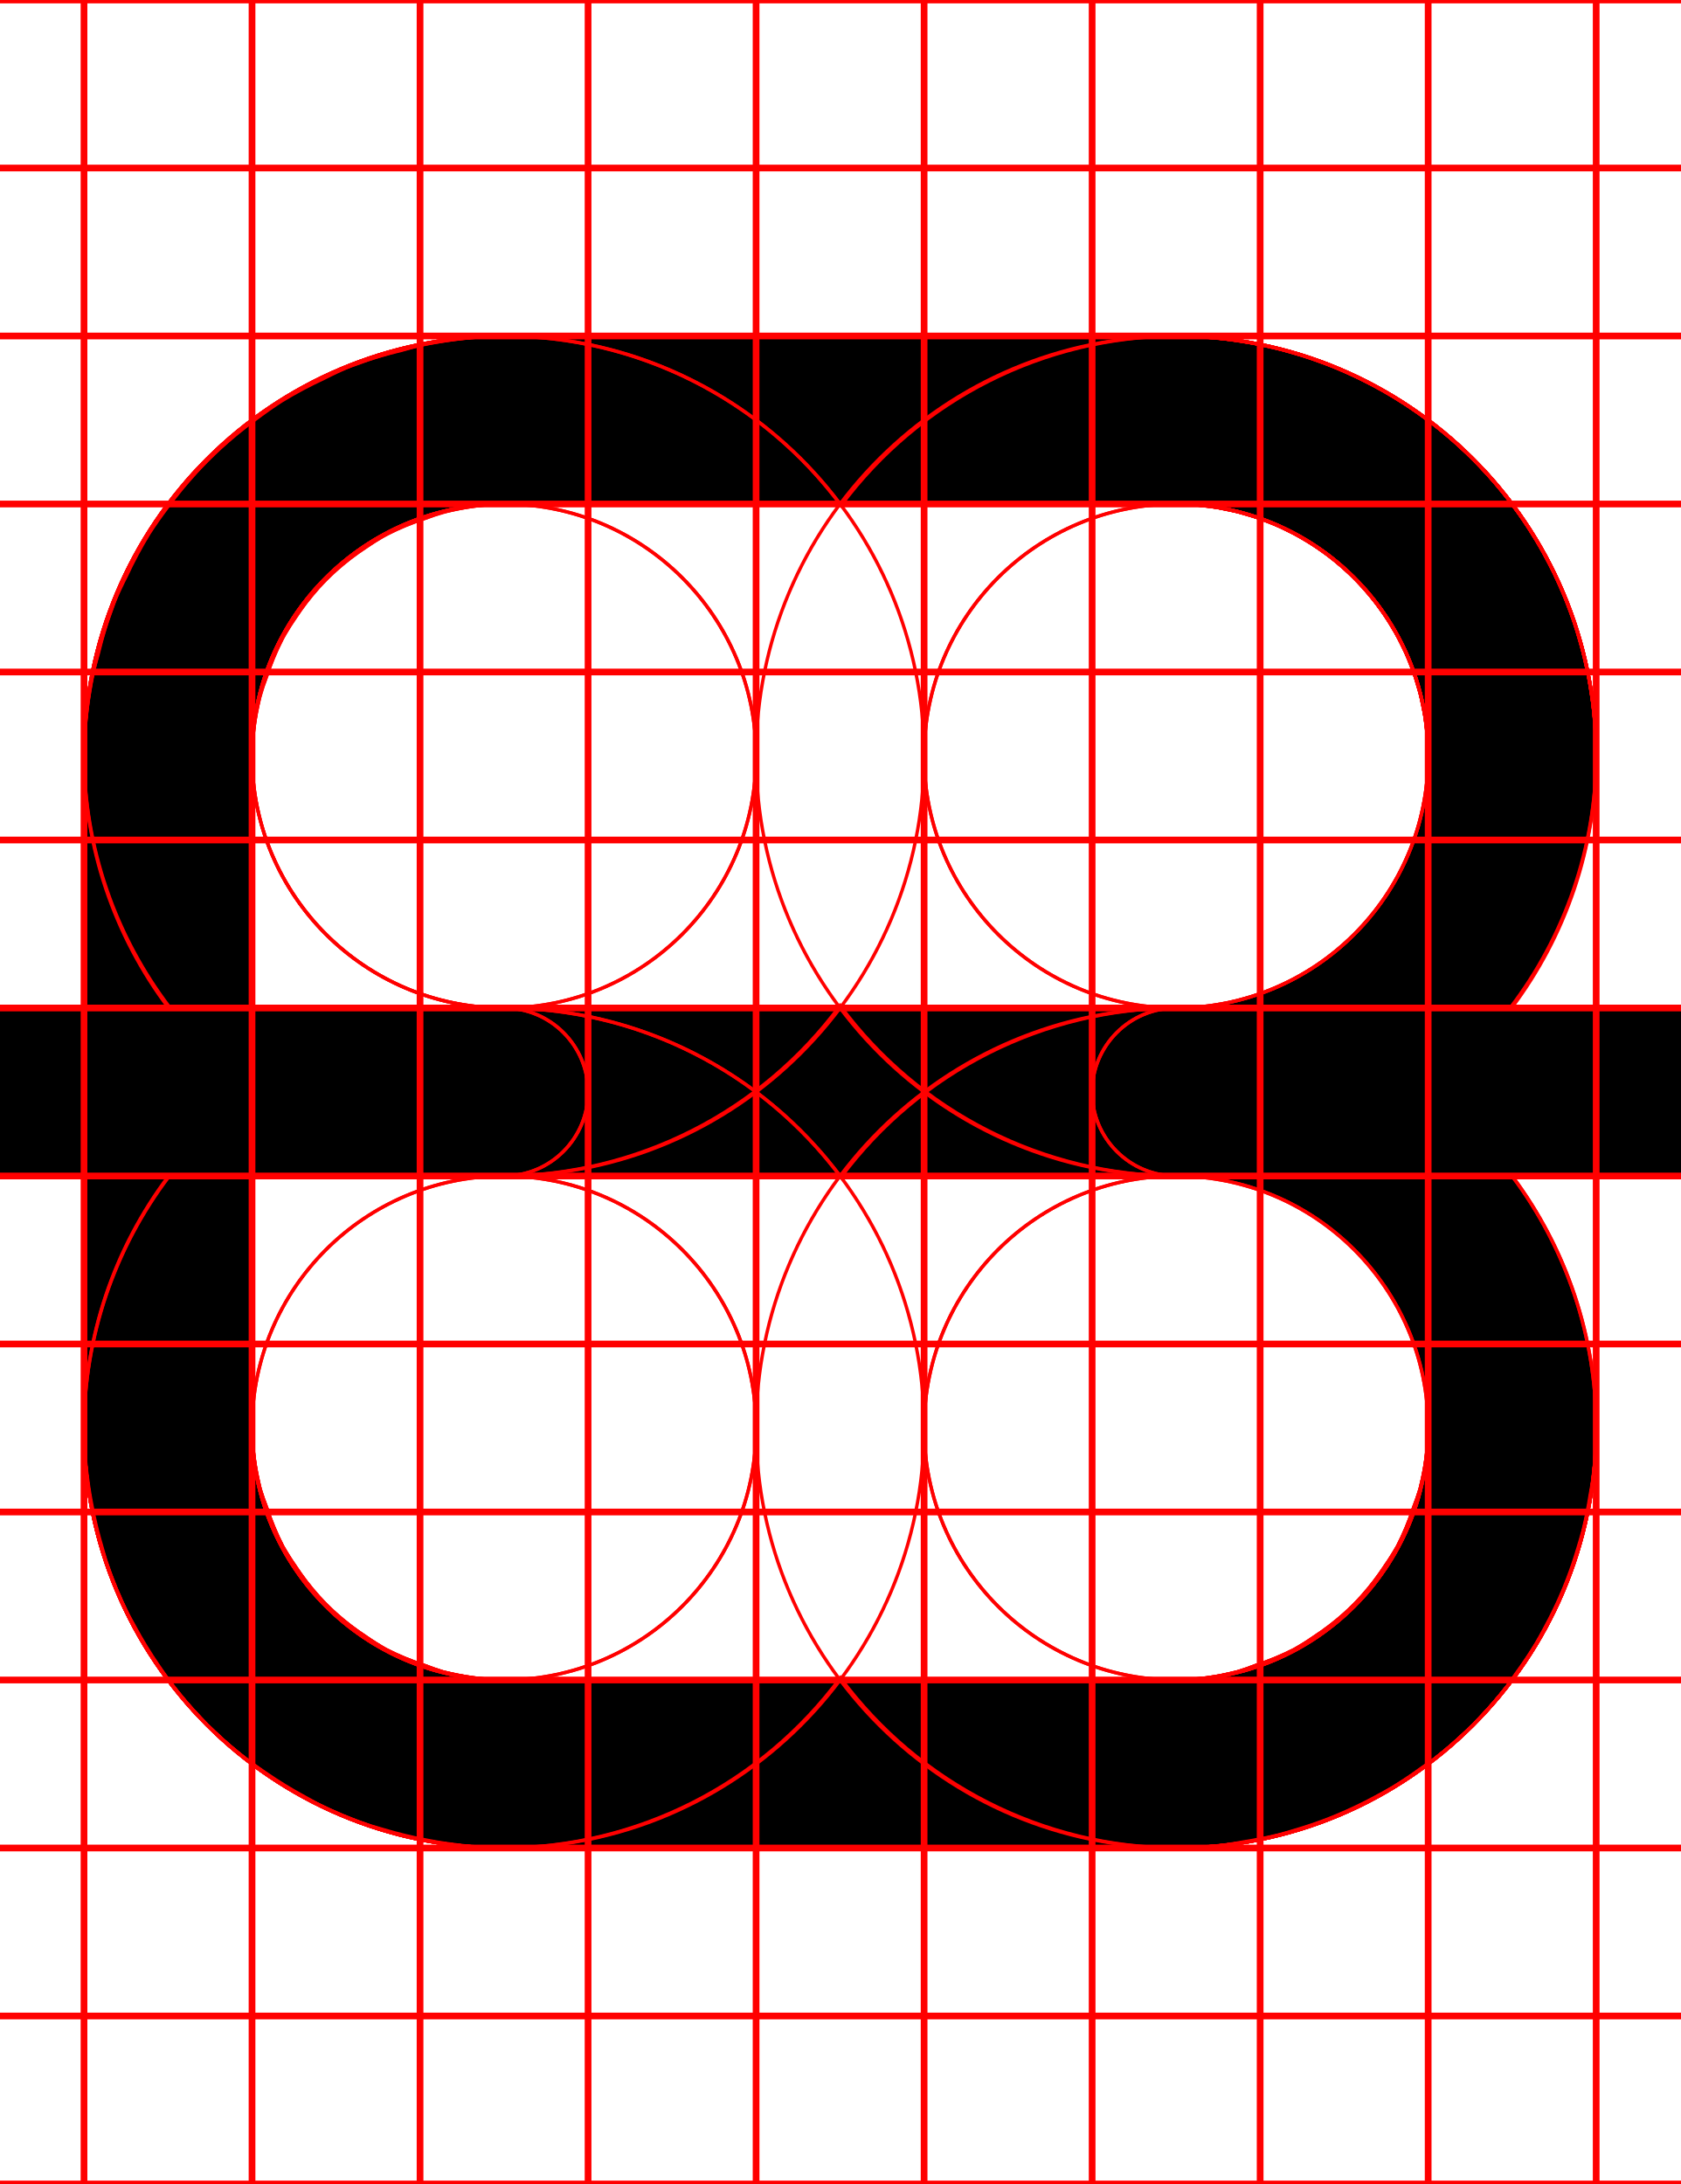
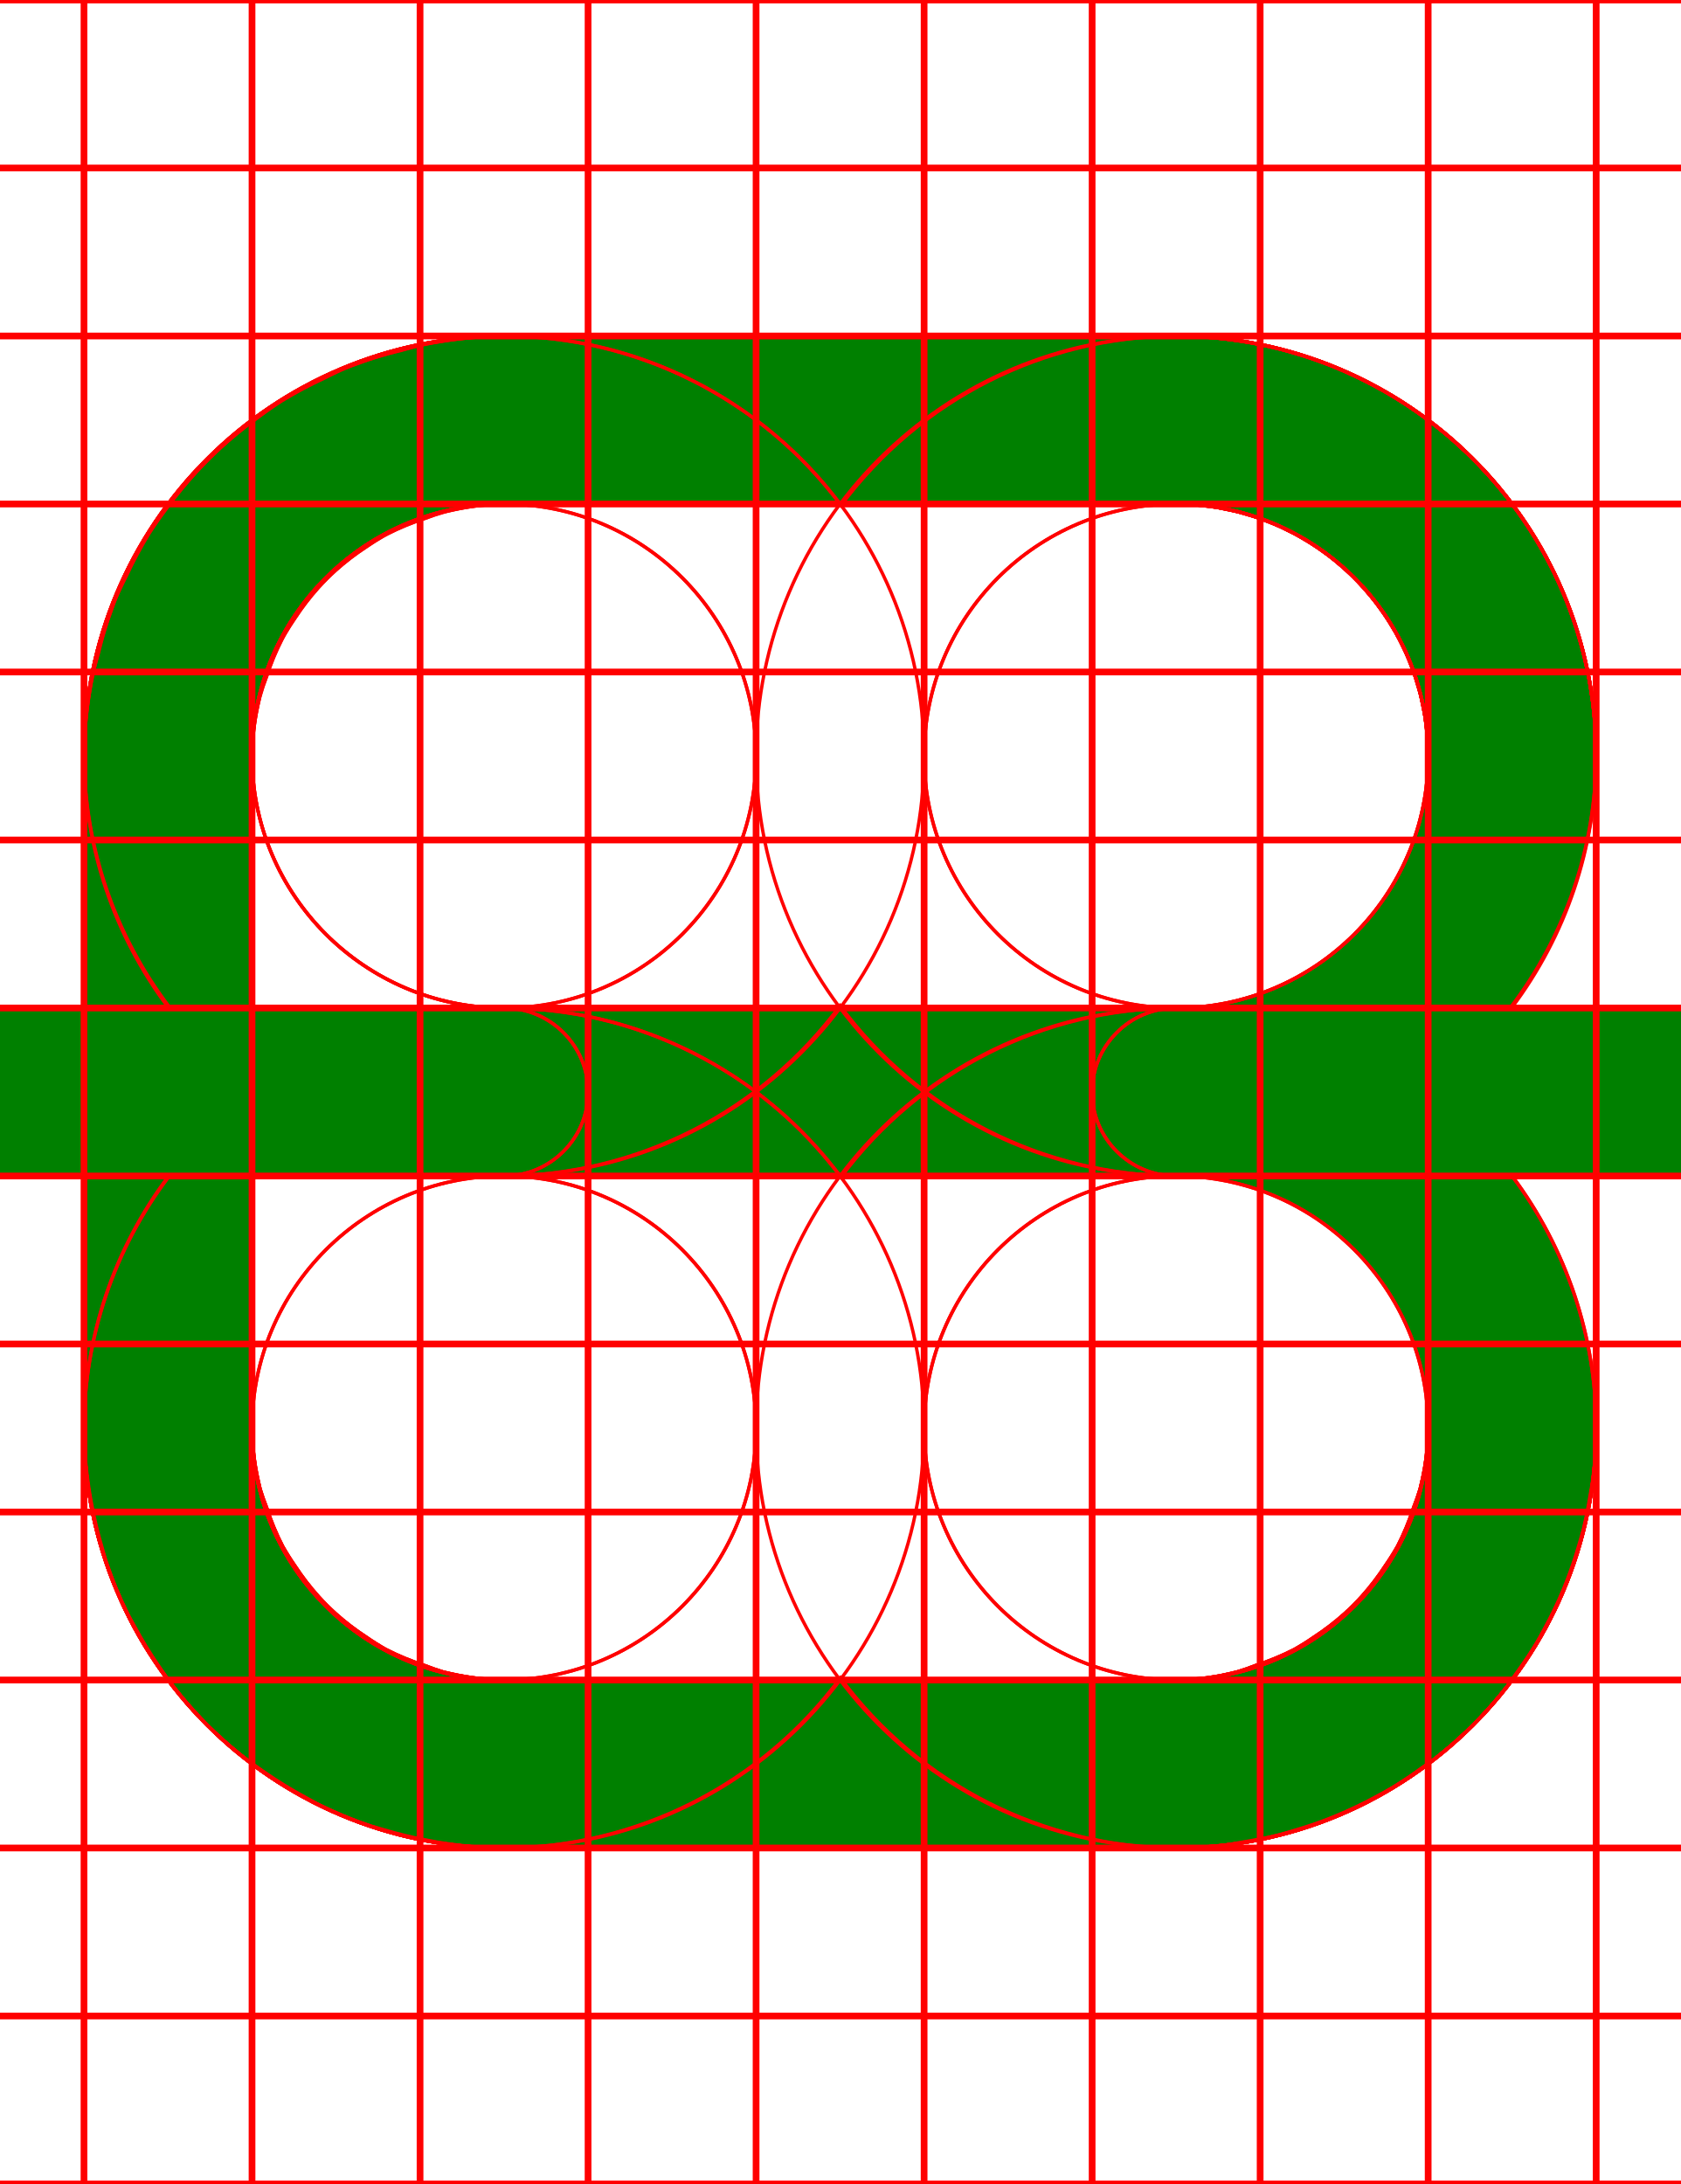
<svg xmlns="http://www.w3.org/2000/svg" width="500" height="650">
-   <path d="M 150 100 A 125 125 0 0 0 25 225 L 25 300 L 0 300 L 0 300.07 A 25 25 0 0 0 -25 325 A 25 25 0 0 0 0 349.93 L 0 350 L 25 350 L 25 425 A 125 125 0 0 0 150 550 L 350 550 A 125 125 0 0 0 475 425 A 125 125 0 0 0 449.961 350 L 500 350 A 25 25 0 0 0 525 325 A 25 25 0 0 0 500 300 L 449.381 300 A 125 125 0 0 0 475 225 A 125 125 0 0 0 350 100 L 150 100 z M 150 150 L 350 150 A 75 75 0 0 1 356.369 150.279 L 358.539 150.551 A 75 75 0 0 1 362.67 151.09 A 75 75 0 0 1 365.27 151.641 A 75 75 0 0 1 368.91 152.439 A 75 75 0 0 1 371.58 153.24 A 75 75 0 0 1 375 154.32 A 75 75 0 0 1 377.641 155.35 A 75 75 0 0 1 380.939 156.711 A 75 75 0 0 1 383.49 157.961 A 75 75 0 0 1 386.631 159.59 A 75 75 0 0 1 389.09 161.061 A 75 75 0 0 1 392.061 162.961 A 75 75 0 0 1 394.4 164.619 A 75 75 0 0 1 397.18 166.76 A 75 75 0 0 1 399.391 168.631 A 75 75 0 0 1 401.961 170.98 A 75 75 0 0 1 404.02 173.039 A 75 75 0 0 1 406.369 175.609 A 75 75 0 0 1 408.24 177.811 A 75 75 0 0 1 410.381 180.609 A 75 75 0 0 1 412.051 182.939 A 75 75 0 0 1 413.939 185.91 A 75 75 0 0 1 415.41 188.369 A 75 75 0 0 1 417.039 191.51 A 75 75 0 0 1 418.289 194.061 A 75 75 0 0 1 419.65 197.359 A 75 75 0 0 1 420.68 200 A 75 75 0 0 1 421.76 203.42 A 75 75 0 0 1 422.561 206.09 A 75 75 0 0 1 423.359 209.73 A 75 75 0 0 1 423.91 212.33 A 75 75 0 0 1 424.449 216.461 L 424.721 218.631 A 75 75 0 0 1 425 225 A 75 75 0 0 1 350 300 L 75 300 L 75 225 A 75 75 0 0 1 77.391 206.859 A 75 75 0 0 1 79.35 201.26 A 75 75 0 0 1 84.09 189.811 A 75 75 0 0 1 87.789 183.939 A 75 75 0 0 1 94.77 174.84 A 75 75 0 0 1 99.84 169.77 A 75 75 0 0 1 108.939 162.779 A 75 75 0 0 1 114.811 159.09 A 75 75 0 0 1 126.26 154.35 A 75 75 0 0 1 131.859 152.391 A 75 75 0 0 1 150 150 z M 75 350 L 350 350 A 75 75 0 0 1 425 425 A 75 75 0 0 1 422.609 443.141 A 75 75 0 0 1 420.65 448.74 A 75 75 0 0 1 415.91 460.189 A 75 75 0 0 1 412.211 466.061 A 75 75 0 0 1 405.23 475.16 A 75 75 0 0 1 400.16 480.23 A 75 75 0 0 1 391.061 487.221 A 75 75 0 0 1 385.189 490.91 A 75 75 0 0 1 373.74 495.65 A 75 75 0 0 1 368.141 497.609 A 75 75 0 0 1 350 500 L 150 500 A 75 75 0 0 1 131.859 497.609 A 75 75 0 0 1 126.26 495.65 A 75 75 0 0 1 114.811 490.91 A 75 75 0 0 1 108.939 487.211 A 75 75 0 0 1 99.84 480.23 A 75 75 0 0 1 94.77 475.16 A 75 75 0 0 1 87.779 466.061 A 75 75 0 0 1 84.09 460.189 A 75 75 0 0 1 79.35 448.74 A 75 75 0 0 1 77.391 443.141 A 75 75 0 0 1 75 425 L 75 350 z " />
+   <path fill="green" d="M 150 100 A 125 125 0 0 0 25 225 L 25 300 L 0 300 L 0 300.07 A 25 25 0 0 0 -25 325 A 25 25 0 0 0 0 349.93 L 0 350 L 25 350 L 25 425 A 125 125 0 0 0 150 550 L 350 550 A 125 125 0 0 0 475 425 A 125 125 0 0 0 449.961 350 L 500 350 A 25 25 0 0 0 525 325 A 25 25 0 0 0 500 300 L 449.381 300 A 125 125 0 0 0 475 225 A 125 125 0 0 0 350 100 L 150 100 z M 150 150 L 350 150 A 75 75 0 0 1 356.369 150.279 L 358.539 150.551 A 75 75 0 0 1 362.67 151.09 A 75 75 0 0 1 365.27 151.641 A 75 75 0 0 1 368.91 152.439 A 75 75 0 0 1 371.58 153.24 A 75 75 0 0 1 375 154.32 A 75 75 0 0 1 377.641 155.35 A 75 75 0 0 1 380.939 156.711 A 75 75 0 0 1 383.49 157.961 A 75 75 0 0 1 386.631 159.59 A 75 75 0 0 1 389.09 161.061 A 75 75 0 0 1 392.061 162.961 A 75 75 0 0 1 394.4 164.619 A 75 75 0 0 1 397.18 166.76 A 75 75 0 0 1 399.391 168.631 A 75 75 0 0 1 401.961 170.98 A 75 75 0 0 1 404.02 173.039 A 75 75 0 0 1 406.369 175.609 A 75 75 0 0 1 408.24 177.811 A 75 75 0 0 1 410.381 180.609 A 75 75 0 0 1 412.051 182.939 A 75 75 0 0 1 413.939 185.91 A 75 75 0 0 1 415.41 188.369 A 75 75 0 0 1 417.039 191.51 A 75 75 0 0 1 418.289 194.061 A 75 75 0 0 1 419.65 197.359 A 75 75 0 0 1 420.68 200 A 75 75 0 0 1 421.76 203.42 A 75 75 0 0 1 422.561 206.09 A 75 75 0 0 1 423.359 209.73 A 75 75 0 0 1 423.91 212.33 A 75 75 0 0 1 424.449 216.461 L 424.721 218.631 A 75 75 0 0 1 425 225 A 75 75 0 0 1 350 300 L 75 300 L 75 225 A 75 75 0 0 1 77.391 206.859 A 75 75 0 0 1 79.35 201.26 A 75 75 0 0 1 84.09 189.811 A 75 75 0 0 1 87.789 183.939 A 75 75 0 0 1 94.77 174.84 A 75 75 0 0 1 99.84 169.77 A 75 75 0 0 1 108.939 162.779 A 75 75 0 0 1 114.811 159.09 A 75 75 0 0 1 126.26 154.35 A 75 75 0 0 1 131.859 152.391 A 75 75 0 0 1 150 150 z M 75 350 L 350 350 A 75 75 0 0 1 425 425 A 75 75 0 0 1 422.609 443.141 A 75 75 0 0 1 420.65 448.74 A 75 75 0 0 1 415.91 460.189 A 75 75 0 0 1 412.211 466.061 A 75 75 0 0 1 405.23 475.16 A 75 75 0 0 1 400.16 480.23 A 75 75 0 0 1 391.061 487.221 A 75 75 0 0 1 385.189 490.91 A 75 75 0 0 1 373.74 495.65 A 75 75 0 0 1 368.141 497.609 A 75 75 0 0 1 350 500 L 150 500 A 75 75 0 0 1 131.859 497.609 A 75 75 0 0 1 126.26 495.65 A 75 75 0 0 1 114.811 490.91 A 75 75 0 0 1 108.939 487.211 A 75 75 0 0 1 99.84 480.23 A 75 75 0 0 1 94.77 475.16 A 75 75 0 0 1 87.779 466.061 A 75 75 0 0 1 84.09 460.189 A 75 75 0 0 1 79.35 448.74 A 75 75 0 0 1 77.391 443.141 A 75 75 0 0 1 75 425 L 75 350 z " />
  <path d="M 350 100 A 125 125 0 0 0 225 225 A 125 125 0 0 0 350 350 L 425 350 L 425 425 A 75 75 0 0 1 423.949 436.98 A 75 75 0 0 1 423.15 440.711 A 75 75 0 0 1 420.99 448.74 A 75 75 0 0 1 419.471 452.801 A 75 75 0 0 1 416.07 460.08 A 75 75 0 0 1 414.07 463.75 A 75 75 0 0 1 408.801 471.279 A 75 75 0 0 1 407.08 473.58 A 75 75 0 0 1 398.58 482.08 A 75 75 0 0 1 396.279 483.801 A 75 75 0 0 1 388.75 489.08 A 75 75 0 0 1 385.08 491.08 A 75 75 0 0 1 377.801 494.48 A 75 75 0 0 1 373.74 495.98 A 75 75 0 0 1 365.711 498.141 A 75 75 0 0 1 361.98 498.949 A 75 75 0 0 1 350 500 L 150 500 A 75 75 0 0 1 75 425 A 75 75 0 0 1 150 350 A 25 25 0 0 0 175 325 A 25 25 0 0 0 150 300 L 0 300 A 25 25 0 0 0 -25 325 A 25 25 0 0 0 0 350 L 50.189 350 A 125 125 0 0 0 25 425 A 125 125 0 0 0 150 550 L 350 550 A 125 125 0 0 0 365.27 549 A 125 125 0 0 0 370.109 548.18 A 125 125 0 0 0 380.311 546.15 A 125 125 0 0 0 385.881 544.551 A 125 125 0 0 0 395.01 541.449 A 125 125 0 0 0 400.52 539.15 A 125 125 0 0 0 409.141 534.91 A 125 125 0 0 0 414.24 532.09 A 125 125 0 0 0 422.811 526.359 A 125 125 0 0 0 426.91 523.461 A 125 125 0 0 0 438.391 513.391 A 125 125 0 0 0 448.461 501.91 A 125 125 0 0 0 451.359 497.811 A 125 125 0 0 0 457.09 489.24 A 125 125 0 0 0 459.91 484.141 A 125 125 0 0 0 464.16 475.52 A 125 125 0 0 0 466.439 470.01 A 125 125 0 0 0 469.539 460.881 A 125 125 0 0 0 471.141 455.311 A 125 125 0 0 0 473.18 445.109 A 125 125 0 0 0 474 440.27 A 125 125 0 0 0 475 425 L 475 350 L 500 350 A 25 25 0 0 0 525 325 A 25 25 0 0 0 500 300 L 475 300 L 475 225 A 125 125 0 0 0 350 100 z M 350 150 A 75 75 0 0 1 425 225 L 425 300 L 350 300 A 75 75 0 0 1 275 225 A 75 75 0 0 1 350 150 z " style="fill:none;stroke:red;" />
  <path d="M 150 100 A 125 125 0 0 0 25 225 L 25 300 L 0 300 A 25 25 0 0 0 -25 325 A 25 25 0 0 0 0 350 L 25 350 L 25 425 A 125 125 0 0 0 150 550 L 350 550 A 125 125 0 0 0 475 425 L 475 350 L 500 350 A 25 25 0 0 0 525 325 A 25 25 0 0 0 500 300 L 475 300 L 475 225 A 125 125 0 0 0 350 100 A 125 125 0 0 0 250.289 150.41 A 125 125 0 0 0 150 100 z M 150 150 A 75 75 0 0 1 225 225 A 75 75 0 0 1 150 300 L 75 300 L 75 225 A 75 75 0 0 1 150 150 z M 350 150 A 75 75 0 0 1 425 225 L 425 300 L 350 300 A 75 75 0 0 1 275 225 A 75 75 0 0 1 350 150 z M 250 299.289 A 125 125 0 0 0 350 350 L 425 350 L 425 425 A 75 75 0 0 1 422.609 443.141 A 75 75 0 0 1 420.65 448.74 A 75 75 0 0 1 415.91 460.189 A 75 75 0 0 1 412.211 466.061 A 75 75 0 0 1 405.23 475.16 A 75 75 0 0 1 400.16 480.23 A 75 75 0 0 1 391.061 487.221 A 75 75 0 0 1 385.189 490.91 A 75 75 0 0 1 373.74 495.65 A 75 75 0 0 1 368.141 497.609 A 75 75 0 0 1 350 500 L 150 500 A 75 75 0 0 1 131.859 497.609 A 75 75 0 0 1 126.26 495.65 A 75 75 0 0 1 114.811 490.91 A 75 75 0 0 1 108.939 487.211 A 75 75 0 0 1 99.84 480.23 A 75 75 0 0 1 94.77 475.16 A 75 75 0 0 1 87.779 466.061 A 75 75 0 0 1 84.09 460.189 A 75 75 0 0 1 79.35 448.74 A 75 75 0 0 1 77.391 443.141 A 75 75 0 0 1 75 425 L 75 350 L 150 350 A 125 125 0 0 0 250 299.289 z " style="fill:none;stroke:red;" />
  <path d="M 150 100 A 125 125 0 0 0 25 225 L 25 300 L 0 300 A 25 25 0 0 0 -25 325 A 25 25 0 0 0 0 350 L 25 350 L 25 425 A 125 125 0 0 0 26.381 442.461 A 125 125 0 0 0 27.199 447.289 A 125 125 0 0 0 30.461 460.891 A 125 125 0 0 0 31.551 464.66 A 125 125 0 0 0 38.199 480.721 A 125 125 0 0 0 40.08 484.119 A 125 125 0 0 0 47.41 496.08 A 125 125 0 0 0 50.24 500.08 A 125 125 0 0 0 61.609 513.381 A 125 125 0 0 0 74.92 524.76 A 125 125 0 0 0 78.92 527.59 A 125 125 0 0 0 90.881 534.92 A 125 125 0 0 0 94.279 536.801 A 125 125 0 0 0 110.34 543.449 A 125 125 0 0 0 114.109 544.539 A 125 125 0 0 0 127.711 547.811 A 125 125 0 0 0 132.539 548.631 A 125 125 0 0 0 150 550 L 350 550 A 125 125 0 0 0 475 425 A 125 125 0 0 0 449.98 350 L 500 350 A 25 25 0 0 0 525 325 A 25 25 0 0 0 500 300 L 350 300 A 25 25 0 0 0 325 325 A 25 25 0 0 0 350 350 A 75 75 0 0 1 425 425 A 75 75 0 0 1 350 500 L 150 500 A 75 75 0 0 1 135.131 498.32 A 75 75 0 0 1 131.869 497.619 A 75 75 0 0 1 118 492.76 L 116.17 491.76 A 75 75 0 0 1 104.85 484.65 A 75 75 0 0 1 102.471 482.869 A 75 75 0 0 1 92.131 472.529 A 75 75 0 0 1 90.35 470.15 A 75 75 0 0 1 83.24 458.83 L 82.24 457 A 75 75 0 0 1 77.391 443.131 A 75 75 0 0 1 76.68 439.869 A 75 75 0 0 1 75 425 L 75 350 L 150 350 A 125 125 0 0 0 275 225 A 125 125 0 0 0 150 100 z M 150 150 A 75 75 0 0 1 225 225 A 75 75 0 0 1 150 300 L 75 300 L 75 225 A 75 75 0 0 1 150 150 z " style="fill:none;stroke:red;" />
  <path d="M 150 100 A 125 125 0 0 0 128.17 102.15 A 125 125 0 0 0 122.07 103.48 A 125 125 0 0 0 105.82 108.41 A 125 125 0 0 0 100.59 110.359 A 125 125 0 0 0 81.369 120.631 A 125 125 0 0 0 78.15 123.039 A 125 125 0 0 0 64.131 134.539 A 125 125 0 0 0 59.551 139.131 A 125 125 0 0 0 48.051 153.15 A 125 125 0 0 0 45.631 156.369 A 125 125 0 0 0 35.359 175.58 A 125 125 0 0 0 33.41 180.82 A 125 125 0 0 0 28.48 197.061 A 125 125 0 0 0 27.15 203.17 A 125 125 0 0 0 25 225 A 125 125 0 0 0 50.631 300 L 0 300 L 0 300.07 A 25 25 0 0 0 -25 325 A 25 25 0 0 0 0 349.93 L 0 350 L 50.4 350 A 125 125 0 0 0 25 425 A 125 125 0 0 0 150 550 L 350 550 A 125 125 0 0 0 475 425 L 475 350 L 500 350 A 25 25 0 0 0 525 325 A 25 25 0 0 0 500 300 L 475 300 L 475 225 A 125 125 0 0 0 350 100 L 150 100 z M 150 150 L 350 150 A 75 75 0 0 1 356.369 150.279 L 358.539 150.551 A 75 75 0 0 1 362.67 151.09 A 75 75 0 0 1 365.27 151.641 A 75 75 0 0 1 368.91 152.439 A 75 75 0 0 1 371.58 153.24 A 75 75 0 0 1 375 154.32 A 75 75 0 0 1 377.641 155.35 A 75 75 0 0 1 380.939 156.711 A 75 75 0 0 1 383.49 157.961 A 75 75 0 0 1 386.631 159.59 A 75 75 0 0 1 389.09 161.061 A 75 75 0 0 1 392.061 162.961 A 75 75 0 0 1 394.4 164.619 A 75 75 0 0 1 397.18 166.76 A 75 75 0 0 1 399.391 168.631 A 75 75 0 0 1 401.961 170.98 A 75 75 0 0 1 404.02 173.039 A 75 75 0 0 1 406.369 175.609 A 75 75 0 0 1 408.24 177.811 A 75 75 0 0 1 410.381 180.609 A 75 75 0 0 1 412.051 182.939 A 75 75 0 0 1 413.939 185.91 A 75 75 0 0 1 415.41 188.369 A 75 75 0 0 1 417.039 191.51 A 75 75 0 0 1 418.289 194.061 A 75 75 0 0 1 419.65 197.359 A 75 75 0 0 1 420.68 200 A 75 75 0 0 1 421.76 203.42 A 75 75 0 0 1 422.561 206.09 A 75 75 0 0 1 423.359 209.73 A 75 75 0 0 1 423.91 212.33 A 75 75 0 0 1 424.449 216.461 L 424.721 218.631 A 75 75 0 0 1 425 225 L 425 300 L 150 300 A 75 75 0 0 1 75 225 A 75 75 0 0 1 77.301 207.551 A 75 75 0 0 1 78.27 204.33 A 75 75 0 0 1 79.35 201.26 A 75 75 0 0 1 83.801 190.529 L 84.67 188.9 A 75 75 0 0 1 87.779 183.939 A 75 75 0 0 1 94.77 174.84 A 75 75 0 0 1 99.84 169.77 A 75 75 0 0 1 108.939 162.779 A 75 75 0 0 1 113.9 159.66 L 115.529 158.789 A 75 75 0 0 1 126.26 154.35 A 75 75 0 0 1 129.33 153.27 A 75 75 0 0 1 132.551 152.301 A 75 75 0 0 1 150 150 z M 150 350 L 425 350 L 425 425 A 75 75 0 0 1 422.609 443.141 A 75 75 0 0 1 420.65 448.74 A 75 75 0 0 1 415.91 460.189 A 75 75 0 0 1 412.211 466.061 A 75 75 0 0 1 405.23 475.16 A 75 75 0 0 1 400.16 480.23 A 75 75 0 0 1 391.061 487.221 A 75 75 0 0 1 385.189 490.91 A 75 75 0 0 1 373.74 495.65 A 75 75 0 0 1 368.141 497.609 A 75 75 0 0 1 350 500 L 150 500 A 75 75 0 0 1 131.859 497.609 A 75 75 0 0 1 126.26 495.65 A 75 75 0 0 1 114.811 490.91 A 75 75 0 0 1 108.939 487.211 A 75 75 0 0 1 99.84 480.23 A 75 75 0 0 1 94.77 475.16 A 75 75 0 0 1 87.779 466.061 A 75 75 0 0 1 84.09 460.189 A 75 75 0 0 1 79.35 448.74 A 75 75 0 0 1 77.391 443.141 A 75 75 0 0 1 75 425 A 75 75 0 0 1 150 350 z " style="fill:none;stroke:red;" />
  <path d="M 150 100 A 125 125 0 0 0 25 225 L 25 300 L 0 300 L 0 300.07 A 25 25 0 0 0 -25 325 A 25 25 0 0 0 0 349.93 L 0 350 L 25 350 L 25 425 A 125 125 0 0 0 150 550 L 350 550 A 125 125 0 0 0 475 425 L 475 350 L 500 350 L 500 349.93 A 25 25 0 0 0 525 325 A 25 25 0 0 0 500 300.07 L 500 300 L 475 300 L 475 225 A 125 125 0 0 0 350 100 L 150 100 z M 150 150 L 350 150 A 75 75 0 0 1 424.91 221.32 A 75 75 0 0 1 425 225 A 75 75 0 0 1 350 300 L 150 300 A 75 75 0 0 1 75 225 A 75 75 0 0 1 75.76 214.33 A 75 75 0 0 1 150 150 z M 75 350 L 425 350 L 425 425 A 75 75 0 0 1 350 500 L 150 500 A 75 75 0 0 1 75 425 L 75 350 z " style="fill:none;stroke:red;" />
  <path d="M 150 100 A 125 125 0 0 0 25 225 L 25 300 L 0 300 L 0 300.07 A 25 25 0 0 0 -25 325 A 25 25 0 0 0 0 349.93 L 0 350 L 25 350 L 25 425 A 125 125 0 0 0 150 550 L 350 550 A 125 125 0 0 0 475 425 A 125 125 0 0 0 449.961 350 L 500 350 A 25 25 0 0 0 525 325 A 25 25 0 0 0 500 300 L 449.381 300 A 125 125 0 0 0 475 225 A 125 125 0 0 0 350 100 L 150 100 z M 150 150 L 350 150 A 75 75 0 0 1 356.369 150.279 L 358.539 150.551 A 75 75 0 0 1 362.67 151.09 A 75 75 0 0 1 365.27 151.641 A 75 75 0 0 1 368.91 152.439 A 75 75 0 0 1 371.58 153.24 A 75 75 0 0 1 375 154.32 A 75 75 0 0 1 377.641 155.35 A 75 75 0 0 1 380.939 156.711 A 75 75 0 0 1 383.49 157.961 A 75 75 0 0 1 386.631 159.59 A 75 75 0 0 1 389.09 161.061 A 75 75 0 0 1 392.061 162.961 A 75 75 0 0 1 394.4 164.619 A 75 75 0 0 1 397.18 166.76 A 75 75 0 0 1 399.391 168.631 A 75 75 0 0 1 401.961 170.98 A 75 75 0 0 1 404.02 173.039 A 75 75 0 0 1 406.369 175.609 A 75 75 0 0 1 408.24 177.811 A 75 75 0 0 1 410.381 180.609 A 75 75 0 0 1 412.051 182.939 A 75 75 0 0 1 413.939 185.91 A 75 75 0 0 1 415.41 188.369 A 75 75 0 0 1 417.039 191.51 A 75 75 0 0 1 418.289 194.061 A 75 75 0 0 1 419.65 197.359 A 75 75 0 0 1 420.68 200 A 75 75 0 0 1 421.76 203.42 A 75 75 0 0 1 422.561 206.09 A 75 75 0 0 1 423.359 209.73 A 75 75 0 0 1 423.91 212.33 A 75 75 0 0 1 424.449 216.461 L 424.721 218.631 A 75 75 0 0 1 425 225 A 75 75 0 0 1 350 300 L 75 300 L 75 225 A 75 75 0 0 1 77.391 206.859 A 75 75 0 0 1 79.35 201.26 A 75 75 0 0 1 84.09 189.811 A 75 75 0 0 1 87.789 183.939 A 75 75 0 0 1 94.77 174.84 A 75 75 0 0 1 99.84 169.77 A 75 75 0 0 1 108.939 162.779 A 75 75 0 0 1 114.811 159.09 A 75 75 0 0 1 126.26 154.35 A 75 75 0 0 1 131.859 152.391 A 75 75 0 0 1 150 150 z M 75 350 L 350 350 A 75 75 0 0 1 425 425 A 75 75 0 0 1 422.609 443.141 A 75 75 0 0 1 420.65 448.74 A 75 75 0 0 1 415.91 460.189 A 75 75 0 0 1 412.211 466.061 A 75 75 0 0 1 405.23 475.16 A 75 75 0 0 1 400.16 480.23 A 75 75 0 0 1 391.061 487.221 A 75 75 0 0 1 385.189 490.91 A 75 75 0 0 1 373.74 495.65 A 75 75 0 0 1 368.141 497.609 A 75 75 0 0 1 350 500 L 150 500 A 75 75 0 0 1 131.859 497.609 A 75 75 0 0 1 126.26 495.65 A 75 75 0 0 1 114.811 490.91 A 75 75 0 0 1 108.939 487.211 A 75 75 0 0 1 99.84 480.23 A 75 75 0 0 1 94.77 475.16 A 75 75 0 0 1 87.779 466.061 A 75 75 0 0 1 84.09 460.189 A 75 75 0 0 1 79.35 448.74 A 75 75 0 0 1 77.391 443.141 A 75 75 0 0 1 75 425 L 75 350 z " style="fill:none;stroke:red;" />
  <path d="M 150 100 A 125 125 0 0 0 25 225 A 125 125 0 0 0 50.189 300 L 0 300 L 0 300.07 A 25 25 0 0 0 -25 325 A 25 25 0 0 0 0 349.93 L 0 350 L 150 350 A 25 25 0 0 0 175 325 A 25 25 0 0 0 150 300 A 75 75 0 0 1 75 225 A 75 75 0 0 1 150 150 L 350 150 A 75 75 0 0 1 355.24 150.199 L 356.391 150.289 A 75 75 0 0 1 361.461 150.891 L 362.32 151.039 A 75 75 0 0 1 366.92 151.961 L 367.77 152.15 A 75 75 0 0 1 372.711 153.539 L 373.779 153.891 A 75 75 0 0 1 378.699 155.711 A 75 75 0 0 1 383.471 157.91 L 384.471 158.41 A 75 75 0 0 1 388.971 160.93 L 389.65 161.359 A 75 75 0 0 1 393.6 164 L 394.301 164.49 A 75 75 0 0 1 398.33 167.67 L 399.17 168.4 A 75 75 0 0 1 403.029 171.971 A 75 75 0 0 1 406.609 175.83 L 407.33 176.67 A 75 75 0 0 1 410.51 180.711 L 411 181.41 A 75 75 0 0 1 413.641 185.35 L 414.07 186.029 A 75 75 0 0 1 416.59 190.529 L 417.09 191.529 A 75 75 0 0 1 419.289 196.301 A 75 75 0 0 1 421.109 201.221 L 421.461 202.289 A 75 75 0 0 1 422.859 207.23 L 423.039 208.08 A 75 75 0 0 1 423.961 212.68 L 424.109 213.539 A 75 75 0 0 1 424.711 218.609 L 424.789 219.76 A 75 75 0 0 1 425 225 L 425 300 L 350 300 A 125 125 0 0 0 225 425 A 125 125 0 0 0 350 550 A 125 125 0 0 0 475 425 L 475 350 L 500 350 A 25 25 0 0 0 525 325 A 25 25 0 0 0 500 300 L 475 300 L 475 225 A 125 125 0 0 0 474.801 218.27 L 474.711 216.779 A 125 125 0 0 0 474.109 210.18 L 473.99 209.301 A 125 125 0 0 0 473.09 203.33 L 472.85 201.99 A 125 125 0 0 0 471.471 195.561 L 471.15 194.301 A 125 125 0 0 0 469.51 188.41 L 469.27 187.609 A 125 125 0 0 0 467.109 181.359 L 466.57 179.93 A 125 125 0 0 0 464.02 173.789 L 463.84 173.391 A 125 125 0 0 0 461.039 167.631 L 460.391 166.391 A 125 125 0 0 0 457.15 160.65 L 456.51 159.619 A 125 125 0 0 0 453.35 154.721 L 452.619 153.65 A 125 125 0 0 0 448.75 148.381 L 447.84 147.24 A 125 125 0 0 0 443.9 142.52 L 443.449 141.99 A 125 125 0 0 0 438.92 137.18 L 437.82 136.08 A 125 125 0 0 0 433.01 131.551 L 432.48 131.1 A 125 125 0 0 0 427.76 127.16 L 426.619 126.26 A 125 125 0 0 0 421.35 122.381 L 420.279 121.65 A 125 125 0 0 0 415.381 118.49 L 414.35 117.85 A 125 125 0 0 0 408.609 114.609 L 407.369 113.971 A 125 125 0 0 0 401.609 111.17 L 401.211 110.971 A 125 125 0 0 0 395.08 108.43 L 393.641 107.891 A 125 125 0 0 0 387.391 105.73 L 386.59 105.49 A 125 125 0 0 0 380.689 103.85 L 379.439 103.529 A 125 125 0 0 0 373.01 102.15 L 371.67 101.92 A 125 125 0 0 0 365.699 101.01 L 364.83 100.891 A 125 125 0 0 0 358.221 100.289 L 356.73 100.199 A 125 125 0 0 0 350 100 L 150 100 z M 350 350 L 425 350 L 425 425 A 75 75 0 0 1 350 500 A 75 75 0 0 1 275 425 A 75 75 0 0 1 350 350 z " style="fill:none;stroke:red;" />
  <path d="M 150 100 A 125 125 0 0 0 126.881 102.279 A 125 125 0 0 0 119.539 104.25 A 125 125 0 0 0 104.58 108.779 A 125 125 0 0 0 96.4 112.6 A 125 125 0 0 0 83.83 119.311 A 125 125 0 0 0 76.039 124.77 A 125 125 0 0 0 65.369 133.529 A 125 125 0 0 0 58.529 140.369 A 125 125 0 0 0 49.77 151.039 A 125 125 0 0 0 44.311 158.84 A 125 125 0 0 0 37.6 171.4 A 125 125 0 0 0 33.779 179.58 A 125 125 0 0 0 29.25 194.539 A 125 125 0 0 0 27.279 201.881 A 125 125 0 0 0 25 225 L 25 300 L 0 300 A 25 25 0 0 0 -25 325 A 25 25 0 0 0 0 350 L 25 350 L 25 425 A 125 125 0 0 0 150 550 A 125 125 0 0 0 250.09 499.35 A 125 125 0 0 0 350 550 A 125 125 0 0 0 475 425 L 475 350 L 500 350 A 25 25 0 0 0 525 325 A 25 25 0 0 0 500 300 L 475 300 L 475 225 A 125 125 0 0 0 474.74 216.98 L 474.49 214.42 A 125 125 0 0 0 473.961 209 A 125 125 0 0 0 473.461 205.82 A 125 125 0 0 0 472.68 201.1 A 125 125 0 0 0 471.92 197.721 A 125 125 0 0 0 470.881 193.27 A 125 125 0 0 0 469.9 189.881 A 125 125 0 0 0 468.6 185.58 A 125 125 0 0 0 467.381 182.18 A 125 125 0 0 0 465.82 178.039 A 125 125 0 0 0 464.381 174.721 A 125 125 0 0 0 462.561 170.721 A 125 125 0 0 0 460.891 167.439 A 125 125 0 0 0 458.85 163.619 A 125 125 0 0 0 456.949 160.41 A 125 125 0 0 0 454.68 156.76 A 125 125 0 0 0 452.58 153.66 A 125 125 0 0 0 450.1 150.211 A 125 125 0 0 0 447.77 147.189 A 125 125 0 0 0 445.09 143.93 A 125 125 0 0 0 442.59 141.09 A 125 125 0 0 0 439.689 137.99 A 125 125 0 0 0 437 135.311 A 125 125 0 0 0 433.91 132.41 A 125 125 0 0 0 431.07 129.91 A 125 125 0 0 0 427.811 127.23 A 125 125 0 0 0 424.789 124.9 A 125 125 0 0 0 421.34 122.42 A 125 125 0 0 0 418.24 120.32 A 125 125 0 0 0 414.59 118.051 A 125 125 0 0 0 411.381 116.15 A 125 125 0 0 0 407.561 114.109 A 125 125 0 0 0 404.279 112.439 A 125 125 0 0 0 400.279 110.619 A 125 125 0 0 0 396.961 109.18 A 125 125 0 0 0 392.811 107.619 A 125 125 0 0 0 389.41 106.4 A 125 125 0 0 0 385.109 105.1 A 125 125 0 0 0 381.73 104.109 A 125 125 0 0 0 377.289 103.08 A 125 125 0 0 0 373.91 102.32 A 125 125 0 0 0 369.18 101.539 A 125 125 0 0 0 366 101.039 A 125 125 0 0 0 360.58 100.51 L 358.02 100.26 A 125 125 0 0 0 350 100 L 150 100 z M 150 150 L 350 150 A 75 75 0 0 1 356.051 150.25 L 357.99 150.48 A 75 75 0 0 1 362.051 150.98 L 364.4 151.461 A 75 75 0 0 1 367.971 152.199 A 75 75 0 0 1 370.42 152.9 A 75 75 0 0 1 373.801 153.9 A 75 75 0 0 1 376.24 154.801 A 75 75 0 0 1 379.43 156.039 A 75 75 0 0 1 381.9 157.18 A 75 75 0 0 1 384.9 158.65 A 75 75 0 0 1 387.301 160 A 75 75 0 0 1 390.119 161.68 A 75 75 0 0 1 392.439 163.23 A 75 75 0 0 1 395.09 165.131 A 75 75 0 0 1 397.289 166.85 A 75 75 0 0 1 399.789 168.961 A 75 75 0 0 1 401.84 170.859 A 75 75 0 0 1 404.141 173.16 A 75 75 0 0 1 406.039 175.221 A 75 75 0 0 1 408.15 177.721 A 75 75 0 0 1 409.881 179.9 A 75 75 0 0 1 411.77 182.551 A 75 75 0 0 1 413.32 184.881 A 75 75 0 0 1 415 187.699 A 75 75 0 0 1 416.35 190.1 A 75 75 0 0 1 417.82 193.1 A 75 75 0 0 1 418.961 195.57 A 75 75 0 0 1 420.199 198.77 A 75 75 0 0 1 421.1 201.199 A 75 75 0 0 1 422.1 204.58 A 75 75 0 0 1 422.801 207.029 A 75 75 0 0 1 423.551 210.6 L 424.01 212.949 A 75 75 0 0 1 424.52 217.01 L 424.75 218.949 A 75 75 0 0 1 425 225 L 425 300 L 350 300 A 125 125 0 0 0 250.26 350.35 A 125 125 0 0 0 150 300 L 75 300 L 75 225 A 75 75 0 0 1 76.881 208.311 A 75 75 0 0 1 150 150 z M 75 350 L 150 350 A 75 75 0 0 1 225 425 A 75 75 0 0 1 150 500 A 75 75 0 0 1 75 425 L 75 350 z M 350 350 L 425 350 L 425 425 A 75 75 0 0 1 350 500 A 75 75 0 0 1 275 425 A 75 75 0 0 1 350 350 z " style="fill:none;stroke:red;" />
  <path d="M 150 100 A 125 125 0 0 0 130.689 101.689 A 125 125 0 0 0 126.279 102.439 A 125 125 0 0 0 107.811 107.391 L 105.66 108.279 A 125 125 0 0 0 89.82 115.66 A 125 125 0 0 0 86.141 117.699 A 125 125 0 0 0 70.6 128.58 A 125 125 0 0 0 67.939 130.961 A 125 125 0 0 0 55.961 142.939 A 125 125 0 0 0 53.58 145.6 A 125 125 0 0 0 42.699 161.141 A 125 125 0 0 0 40.66 164.82 A 125 125 0 0 0 33.279 180.66 L 32.381 182.811 A 125 125 0 0 0 27.439 201.279 A 125 125 0 0 0 26.689 205.68 A 125 125 0 0 0 25 225 L 25 300 L 0 300 A 25 25 0 0 0 -25 325 A 25 25 0 0 0 0 350 L 25 350 L 25 425 A 125 125 0 0 0 150 550 A 125 125 0 0 0 275 425 A 125 125 0 0 0 150 300 L 75 300 L 75 225 A 75 75 0 0 1 76.68 210.131 A 75 75 0 0 1 77.381 206.869 A 75 75 0 0 1 82.25 193 L 83.25 191.17 A 75 75 0 0 1 90.359 179.85 A 75 75 0 0 1 92.141 177.471 A 75 75 0 0 1 102.48 167.131 A 75 75 0 0 1 104.859 165.35 A 75 75 0 0 1 116.18 158.24 L 118.01 157.24 A 75 75 0 0 1 131.881 152.381 A 75 75 0 0 1 135.141 151.68 A 75 75 0 0 1 150 150 L 350 150 A 75 75 0 0 1 425 225 A 75 75 0 0 1 350 300 A 25 25 0 0 0 325 325 A 25 25 0 0 0 350 350 L 500 350 A 25 25 0 0 0 525 325 A 25 25 0 0 0 500 300 L 449.811 300 A 125 125 0 0 0 475 225 A 125 125 0 0 0 350 100 L 150 100 z M 75 350 L 150 350 A 75 75 0 0 1 225 425 A 75 75 0 0 1 150 500 A 75 75 0 0 1 75 425 L 75 350 z " style="fill:none;stroke:red;" />
  <path d="M0-.5v1h24.5v49H0v1h24.5v49H0v1h24.5v49H0v1h24.5v49H0v1h24.5v49H0v1h24.5v49H0v1h24.5v49H0v1h24.5v49H0v1h24.5v49H0v1h24.5v49H0v1h24.5v49H0v1h24.5v49H0v1h24.5v49H0v1h500v-1h-24.5v-49H500v-1h-24.5v-49H500v-1h-24.5v-49H500v-1h-24.5v-49H500v-1h-24.5v-49H500v-1h-24.5v-49H500v-1h-24.5v-49H500v-1h-24.5v-49H500v-1h-24.5v-49H500v-1h-24.5v-49H500v-1h-24.5v-49H500v-1h-24.5v-49H500v-1h-24.5V.5H500v-1zm25.5 1h49v49h-49zm50 0h49v49h-49zm50 0h49v49h-49zm50 0h49v49h-49zm50 0h49v49h-49zm50 0h49v49h-49zm50 0h49v49h-49zm50 0h49v49h-49zm50 0h49v49h-49zm-400 50h49v49h-49zm50 0h49v49h-49zm50 0h49v49h-49zm50 0h49v49h-49zm50 0h49v49h-49zm50 0h49v49h-49zm50 0h49v49h-49zm50 0h49v49h-49zm50 0h49v49h-49zm-400 50h49v49h-49zm50 0h49v49h-49zm50 0h49v49h-49zm50 0h49v49h-49zm50 0h49v49h-49zm50 0h49v49h-49zm50 0h49v49h-49zm50 0h49v49h-49zm50 0h49v49h-49zm-400 50h49v49h-49zm50 0h49v49h-49zm50 0h49v49h-49zm50 0h49v49h-49zm50 0h49v49h-49zm50 0h49v49h-49zm50 0h49v49h-49zm50 0h49v49h-49zm50 0h49v49h-49zm-400 50h49v49h-49zm50 0h49v49h-49zm50 0h49v49h-49zm50 0h49v49h-49zm50 0h49v49h-49zm50 0h49v49h-49zm50 0h49v49h-49zm50 0h49v49h-49zm50 0h49v49h-49zm-400 50h49v49h-49zm50 0h49v49h-49zm50 0h49v49h-49zm50 0h49v49h-49zm50 0h49v49h-49zm50 0h49v49h-49zm50 0h49v49h-49zm50 0h49v49h-49zm50 0h49v49h-49zm-400 50h49v49h-49zm50 0h49v49h-49zm50 0h49v49h-49zm50 0h49v49h-49zm50 0h49v49h-49zm50 0h49v49h-49zm50 0h49v49h-49zm50 0h49v49h-49zm50 0h49v49h-49zm-400 50h49v49h-49zm50 0h49v49h-49zm50 0h49v49h-49zm50 0h49v49h-49zm50 0h49v49h-49zm50 0h49v49h-49zm50 0h49v49h-49zm50 0h49v49h-49zm50 0h49v49h-49zm-400 50h49v49h-49zm50 0h49v49h-49zm50 0h49v49h-49zm50 0h49v49h-49zm50 0h49v49h-49zm50 0h49v49h-49zm50 0h49v49h-49zm50 0h49v49h-49zm50 0h49v49h-49zm-400 50h49v49h-49zm50 0h49v49h-49zm50 0h49v49h-49zm50 0h49v49h-49zm50 0h49v49h-49zm50 0h49v49h-49zm50 0h49v49h-49zm50 0h49v49h-49zm50 0h49v49h-49zm-400 50h49v49h-49zm50 0h49v49h-49zm50 0h49v49h-49zm50 0h49v49h-49zm50 0h49v49h-49zm50 0h49v49h-49zm50 0h49v49h-49zm50 0h49v49h-49zm50 0h49v49h-49zm-400 50h49v49h-49zm50 0h49v49h-49zm50 0h49v49h-49zm50 0h49v49h-49zm50 0h49v49h-49zm50 0h49v49h-49zm50 0h49v49h-49zm50 0h49v49h-49zm50 0h49v49h-49zm-400 50h49v49h-49zm50 0h49v49h-49zm50 0h49v49h-49zm50 0h49v49h-49zm50 0h49v49h-49zm50 0h49v49h-49zm50 0h49v49h-49zm50 0h49v49h-49zm50 0h49v49h-49z" style="fill:none;stroke:red;" />
</svg>
